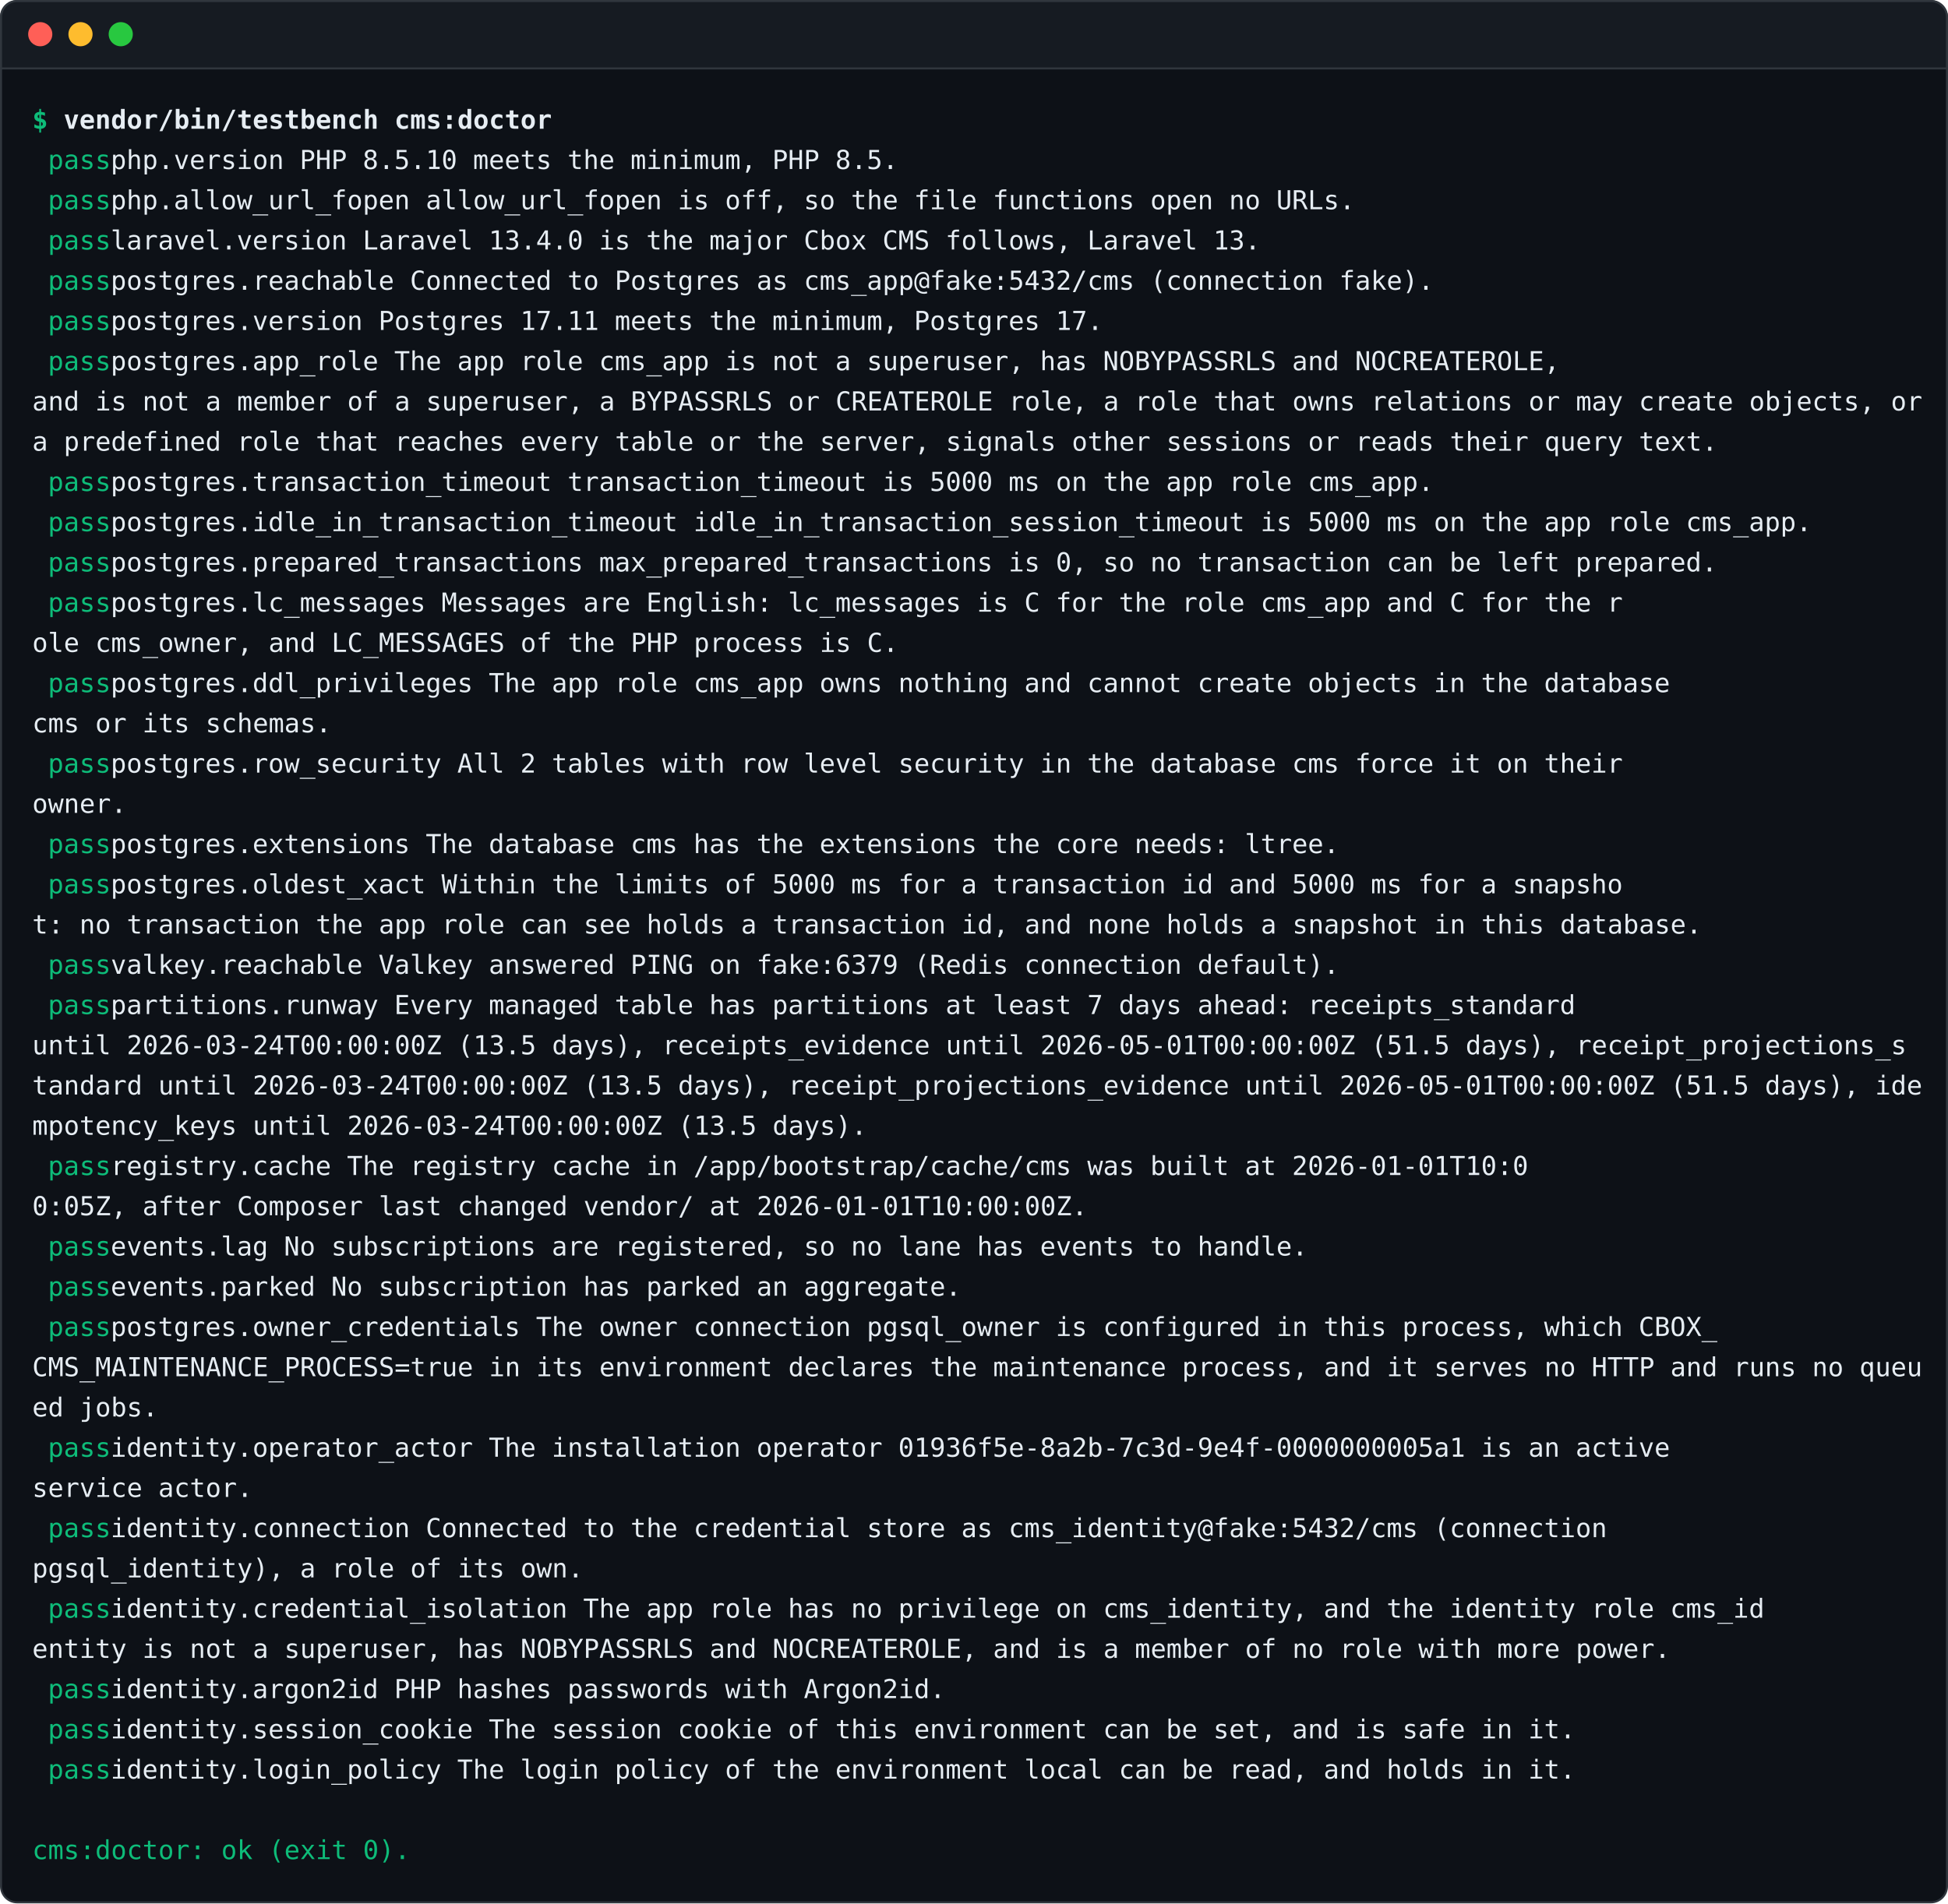
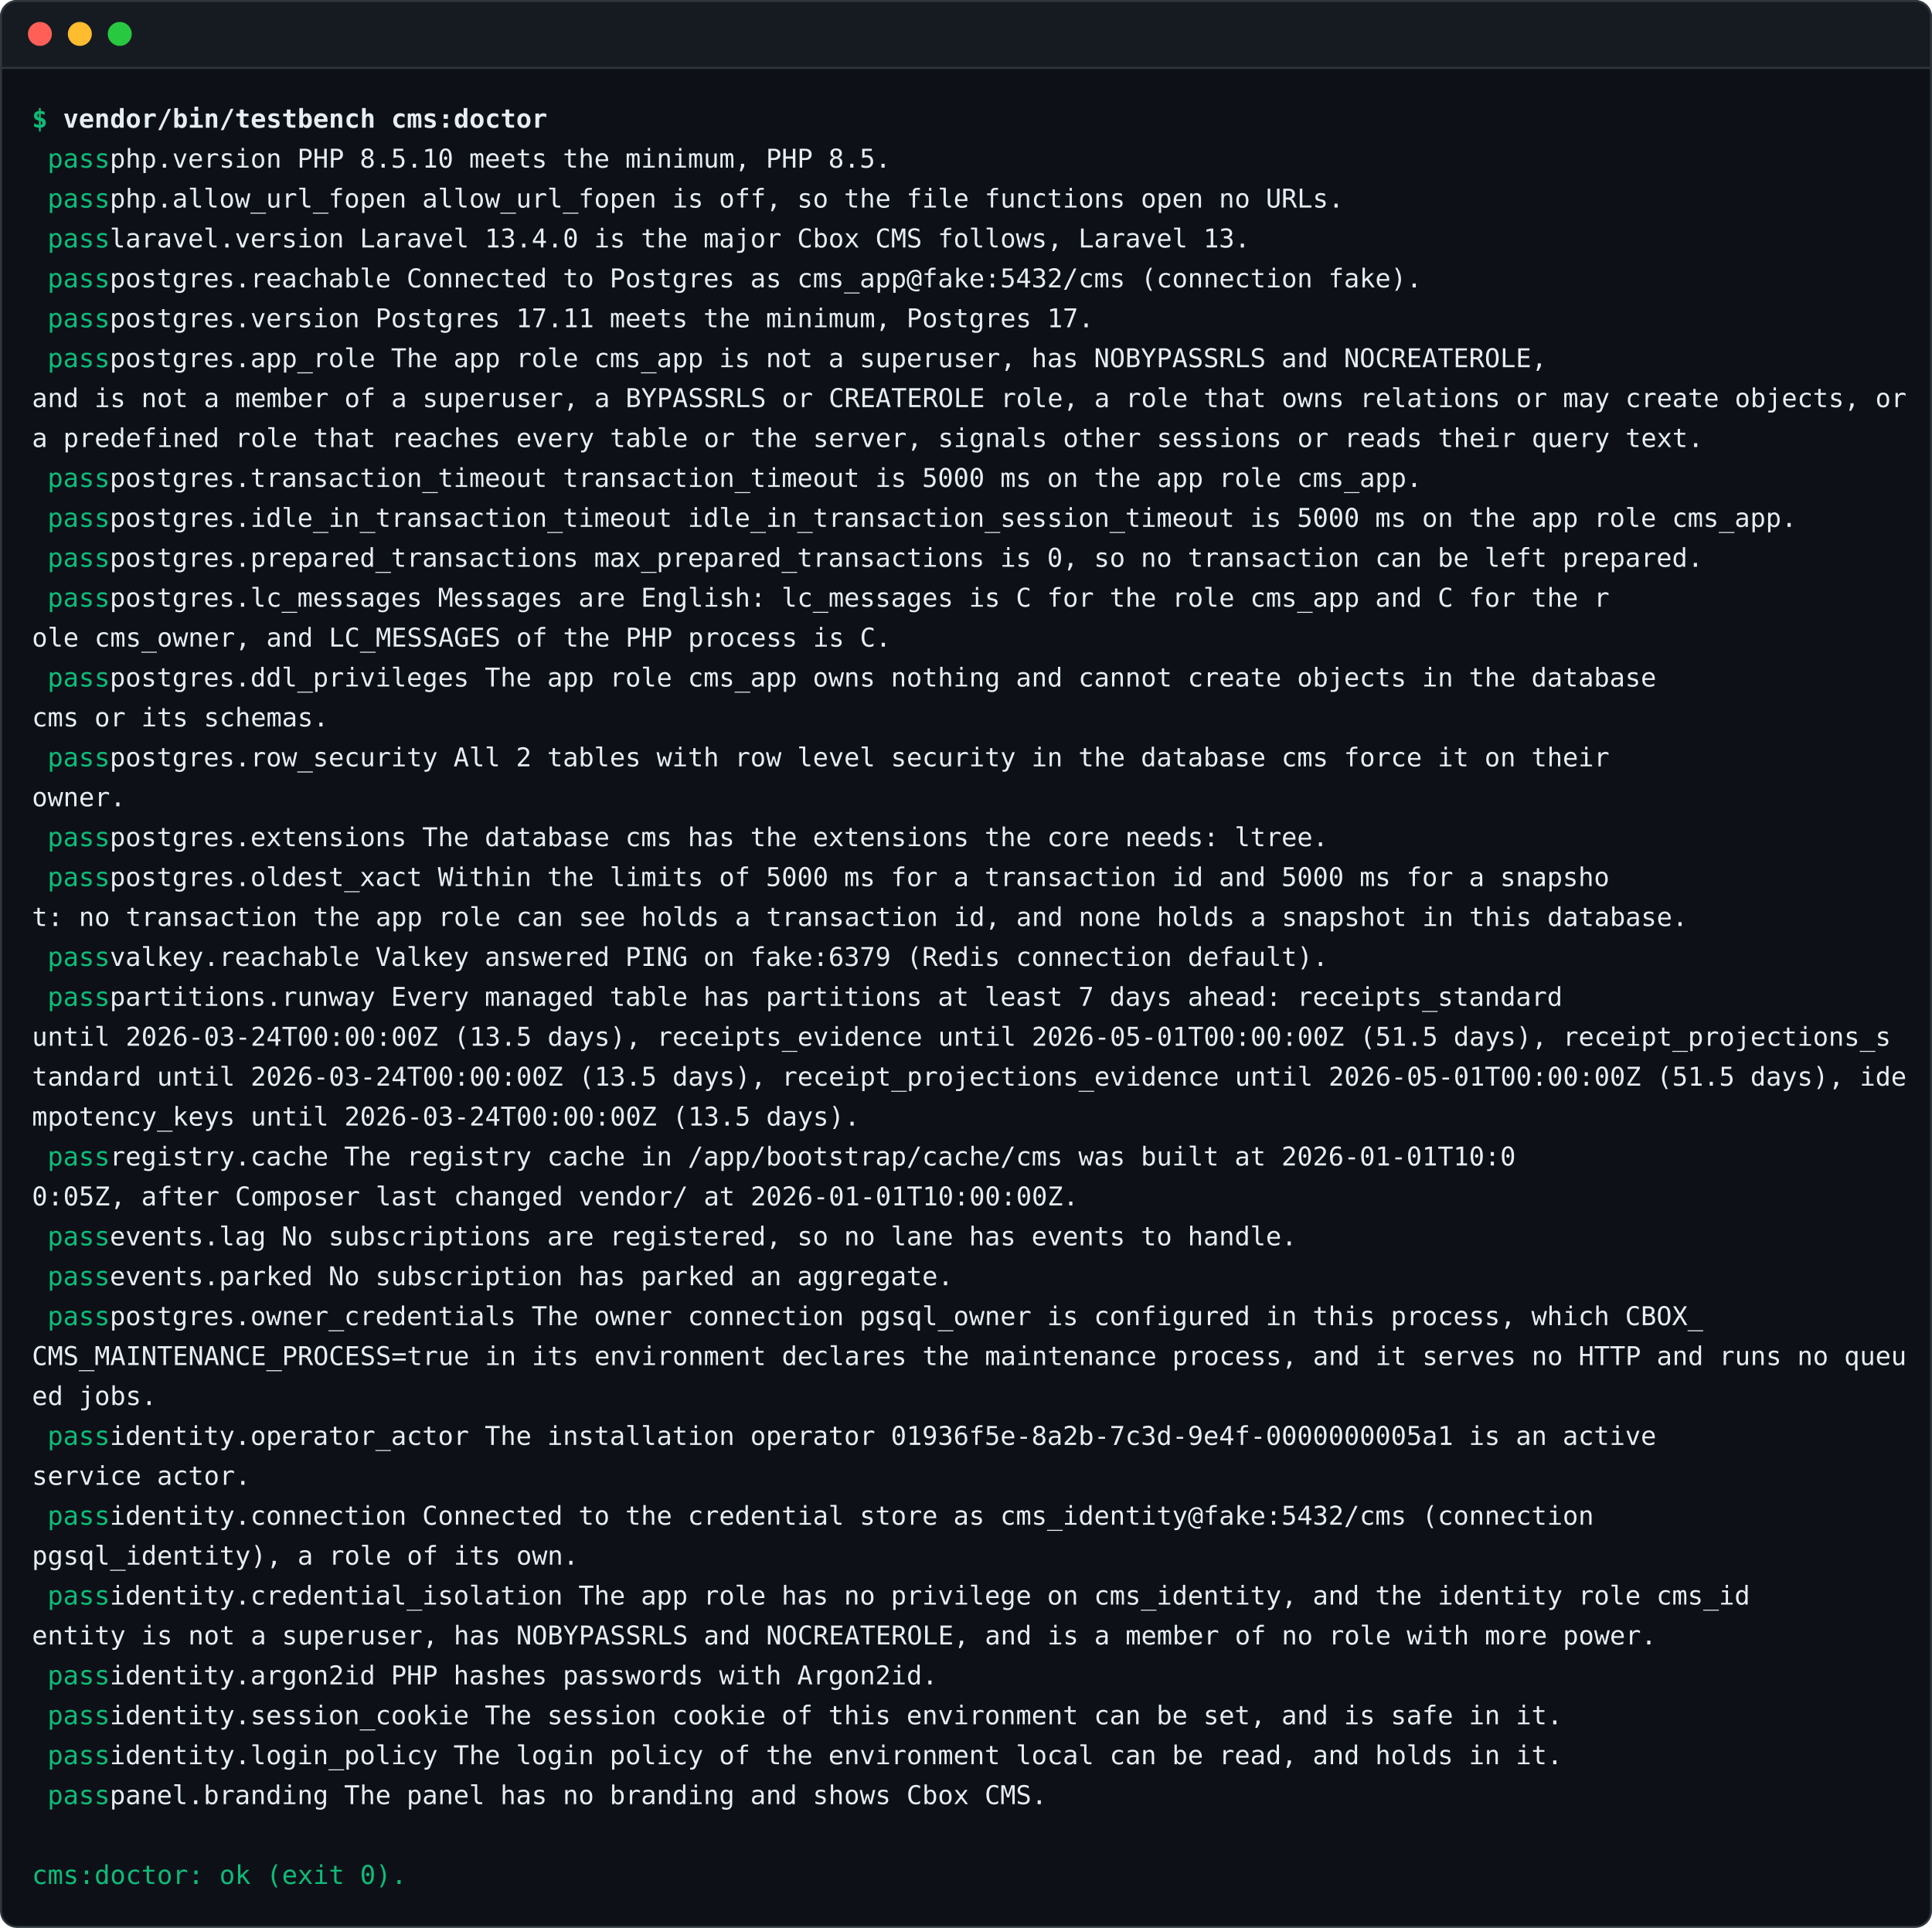
- <svg xmlns="http://www.w3.org/2000/svg" width="968" height="946" viewBox="0 0 968 946" role="img" aria-label="vendor/bin/testbench cms:doctor">
+ <svg xmlns="http://www.w3.org/2000/svg" width="968" height="966" viewBox="0 0 968 966" role="img" aria-label="vendor/bin/testbench cms:doctor">
  <style>text{font-family:ui-monospace, SFMono-Regular, Menlo, Consolas, 'DejaVu Sans Mono', 'Liberation Mono', monospace;font-size:13px;white-space:pre}.b{font-weight:700}.d{opacity:.66}.i{font-style:italic}.u{text-decoration:underline}</style>
-   <rect x="0.5" y="0.5" width="967" height="945" rx="8" fill="#0d1117" stroke="#30363d" />
+   <rect x="0.5" y="0.5" width="967" height="965" rx="8" fill="#0d1117" stroke="#30363d" />
  <path d="M0.5 34V8.5a8 8 0 0 1 8-8H959.5a8 8 0 0 1 8 8V34Z" fill="#161b22" stroke="#30363d" />
  <circle cx="20" cy="17" r="6" fill="#ff5f57" />
  <circle cx="40" cy="17" r="6" fill="#febc2e" />
  <circle cx="60" cy="17" r="6" fill="#28c840" />
  <text x="16" y="64" fill="#0dbc79" class="b" textLength="7.8">$</text>
  <text x="31.6" y="64" fill="#e6edf3" class="b" textLength="241.8">vendor/bin/testbench cms:doctor</text>
  <text x="23.8" y="84" fill="#0dbc79" textLength="31.2">pass</text>
  <text x="55" y="84" fill="#e6edf3" textLength="608.4">  php.version                           PHP 8.5.10 meets the minimum, PHP 8.5.</text>
  <text x="23.8" y="104" fill="#0dbc79" textLength="31.2">pass</text>
  <text x="55" y="104" fill="#e6edf3" textLength="772.2">  php.allow_url_fopen                   allow_url_fopen is off, so the file functions open no URLs.</text>
  <text x="23.8" y="124" fill="#0dbc79" textLength="31.2">pass</text>
  <text x="55" y="124" fill="#e6edf3" textLength="756.6">  laravel.version                       Laravel 13.4.0 is the major Cbox CMS follows, Laravel 13.</text>
  <text x="23.8" y="144" fill="#0dbc79" textLength="31.2">pass</text>
  <text x="55" y="144" fill="#e6edf3" textLength="819">  postgres.reachable                    Connected to Postgres as cms_app@fake:5432/cms (connection fake).</text>
  <text x="23.8" y="164" fill="#0dbc79" textLength="31.2">pass</text>
  <text x="55" y="164" fill="#e6edf3" textLength="670.8">  postgres.version                      Postgres 17.11 meets the minimum, Postgres 17.</text>
  <text x="23.8" y="184" fill="#0dbc79" textLength="31.2">pass</text>
  <text x="55" y="184" fill="#e6edf3" textLength="889.2">  postgres.app_role                     The app role cms_app is not a superuser, has NOBYPASSRLS and NOCREATEROLE,</text>
  <text x="16" y="204" fill="#e6edf3" textLength="936">and is not a member of a superuser, a BYPASSRLS or CREATEROLE role, a role that owns relations or may create objects, or</text>
  <text x="16" y="224" fill="#e6edf3" textLength="842.4"> a predefined role that reaches every table or the server, signals other sessions or reads their query text.</text>
  <text x="23.8" y="244" fill="#0dbc79" textLength="31.2">pass</text>
  <text x="55" y="244" fill="#e6edf3" textLength="741">  postgres.transaction_timeout          transaction_timeout is 5000 ms on the app role cms_app.</text>
  <text x="23.8" y="264" fill="#0dbc79" textLength="31.2">pass</text>
  <text x="55" y="264" fill="#e6edf3" textLength="865.8">  postgres.idle_in_transaction_timeout  idle_in_transaction_session_timeout is 5000 ms on the app role cms_app.</text>
  <text x="23.8" y="284" fill="#0dbc79" textLength="31.2">pass</text>
  <text x="55" y="284" fill="#e6edf3" textLength="865.8">  postgres.prepared_transactions        max_prepared_transactions is 0, so no transaction can be left prepared.</text>
  <text x="23.8" y="304" fill="#0dbc79" textLength="31.2">pass</text>
  <text x="55" y="304" fill="#e6edf3" textLength="897">  postgres.lc_messages                  Messages are English: lc_messages is C for the role cms_app and C for the r</text>
  <text x="16" y="324" fill="#e6edf3" textLength="429">ole cms_owner, and LC_MESSAGES of the PHP process is C.</text>
  <text x="23.8" y="344" fill="#0dbc79" textLength="31.2">pass</text>
  <text x="55" y="344" fill="#e6edf3" textLength="897">  postgres.ddl_privileges               The app role cms_app owns nothing and cannot create objects in the database</text>
  <text x="16" y="364" fill="#e6edf3" textLength="156"> cms or its schemas.</text>
  <text x="23.8" y="384" fill="#0dbc79" textLength="31.2">pass</text>
  <text x="55" y="384" fill="#e6edf3" textLength="889.2">  postgres.row_security                 All 2 tables with row level security in the database cms force it on their</text>
  <text x="16" y="404" fill="#e6edf3" textLength="46.8">owner.</text>
  <text x="23.8" y="424" fill="#0dbc79" textLength="31.2">pass</text>
  <text x="55" y="424" fill="#e6edf3" textLength="764.4">  postgres.extensions                   The database cms has the extensions the core needs: ltree.</text>
  <text x="23.8" y="444" fill="#0dbc79" textLength="31.2">pass</text>
  <text x="55" y="444" fill="#e6edf3" textLength="897">  postgres.oldest_xact                  Within the limits of 5000 ms for a transaction id and 5000 ms for a snapsho</text>
  <text x="16" y="464" fill="#e6edf3" textLength="826.8">t: no transaction the app role can see holds a transaction id, and none holds a snapshot in this database.</text>
  <text x="23.8" y="484" fill="#0dbc79" textLength="31.2">pass</text>
  <text x="55" y="484" fill="#e6edf3" textLength="787.8">  valkey.reachable                      Valkey answered PING on fake:6379 (Redis connection default).</text>
  <text x="23.8" y="504" fill="#0dbc79" textLength="31.2">pass</text>
  <text x="55" y="504" fill="#e6edf3" textLength="897">  partitions.runway                     Every managed table has partitions at least 7 days ahead: receipts_standard</text>
  <text x="16" y="524" fill="#e6edf3" textLength="936"> until 2026-03-24T00:00:00Z (13.5 days), receipts_evidence until 2026-05-01T00:00:00Z (51.5 days), receipt_projections_s</text>
  <text x="16" y="544" fill="#e6edf3" textLength="936">tandard until 2026-03-24T00:00:00Z (13.5 days), receipt_projections_evidence until 2026-05-01T00:00:00Z (51.5 days), ide</text>
  <text x="16" y="564" fill="#e6edf3" textLength="413.4">mpotency_keys until 2026-03-24T00:00:00Z (13.5 days).</text>
  <text x="23.8" y="584" fill="#0dbc79" textLength="31.2">pass</text>
  <text x="55" y="584" fill="#e6edf3" textLength="897">  registry.cache                        The registry cache in /app/bootstrap/cache/cms was built at 2026-01-01T10:0</text>
  <text x="16" y="604" fill="#e6edf3" textLength="522.6">0:05Z, after Composer last changed vendor/ at 2026-01-01T10:00:00Z.</text>
  <text x="23.8" y="624" fill="#0dbc79" textLength="31.2">pass</text>
  <text x="55" y="624" fill="#e6edf3" textLength="819">  events.lag                            No subscriptions are registered, so no lane has events to handle.</text>
  <text x="23.8" y="644" fill="#0dbc79" textLength="31.2">pass</text>
  <text x="55" y="644" fill="#e6edf3" textLength="624">  events.parked                         No subscription has parked an aggregate.</text>
  <text x="23.8" y="664" fill="#0dbc79" textLength="31.2">pass</text>
  <text x="55" y="664" fill="#e6edf3" textLength="897">  postgres.owner_credentials            The owner connection pgsql_owner is configured in this process, which CBOX_</text>
  <text x="16" y="684" fill="#e6edf3" textLength="936">CMS_MAINTENANCE_PROCESS=true in its environment declares the maintenance process, and it serves no HTTP and runs no queu</text>
  <text x="16" y="704" fill="#e6edf3" textLength="62.4">ed jobs.</text>
  <text x="23.8" y="724" fill="#0dbc79" textLength="31.2">pass</text>
  <text x="55" y="724" fill="#e6edf3" textLength="897">  identity.operator_actor               The installation operator 01936f5e-8a2b-7c3d-9e4f-0000000005a1 is an active</text>
  <text x="16" y="744" fill="#e6edf3" textLength="117"> service actor.</text>
  <text x="23.8" y="764" fill="#0dbc79" textLength="31.2">pass</text>
  <text x="55" y="764" fill="#e6edf3" textLength="897">  identity.connection                   Connected to the credential store as cms_identity@fake:5432/cms (connection</text>
  <text x="16" y="784" fill="#e6edf3" textLength="280.8"> pgsql_identity), a role of its own.</text>
  <text x="23.8" y="804" fill="#0dbc79" textLength="31.2">pass</text>
  <text x="55" y="804" fill="#e6edf3" textLength="897">  identity.credential_isolation         The app role has no privilege on cms_identity, and the identity role cms_id</text>
  <text x="16" y="824" fill="#e6edf3" textLength="811.2">entity is not a superuser, has NOBYPASSRLS and NOCREATEROLE, and is a member of no role with more power.</text>
  <text x="23.8" y="844" fill="#0dbc79" textLength="31.2">pass</text>
  <text x="55" y="844" fill="#e6edf3" textLength="585">  identity.argon2id                     PHP hashes passwords with Argon2id.</text>
  <text x="23.8" y="864" fill="#0dbc79" textLength="31.2">pass</text>
  <text x="55" y="864" fill="#e6edf3" textLength="850.2">  identity.session_cookie               The session cookie of this environment can be set, and is safe in it.</text>
  <text x="23.8" y="884" fill="#0dbc79" textLength="31.2">pass</text>
  <text x="55" y="884" fill="#e6edf3" textLength="865.8">  identity.login_policy                 The login policy of the environment local can be read, and holds in it.</text>
-   <text x="16" y="924" fill="#0dbc79" textLength="187.2">cms:doctor: ok (exit 0).</text>
+   <text x="23.8" y="904" fill="#0dbc79" textLength="31.2">pass</text>
+   <text x="55" y="904" fill="#e6edf3" textLength="663">  panel.branding                        The panel has no branding and shows Cbox CMS.</text>
+   <text x="16" y="944" fill="#0dbc79" textLength="187.2">cms:doctor: ok (exit 0).</text>
</svg>
